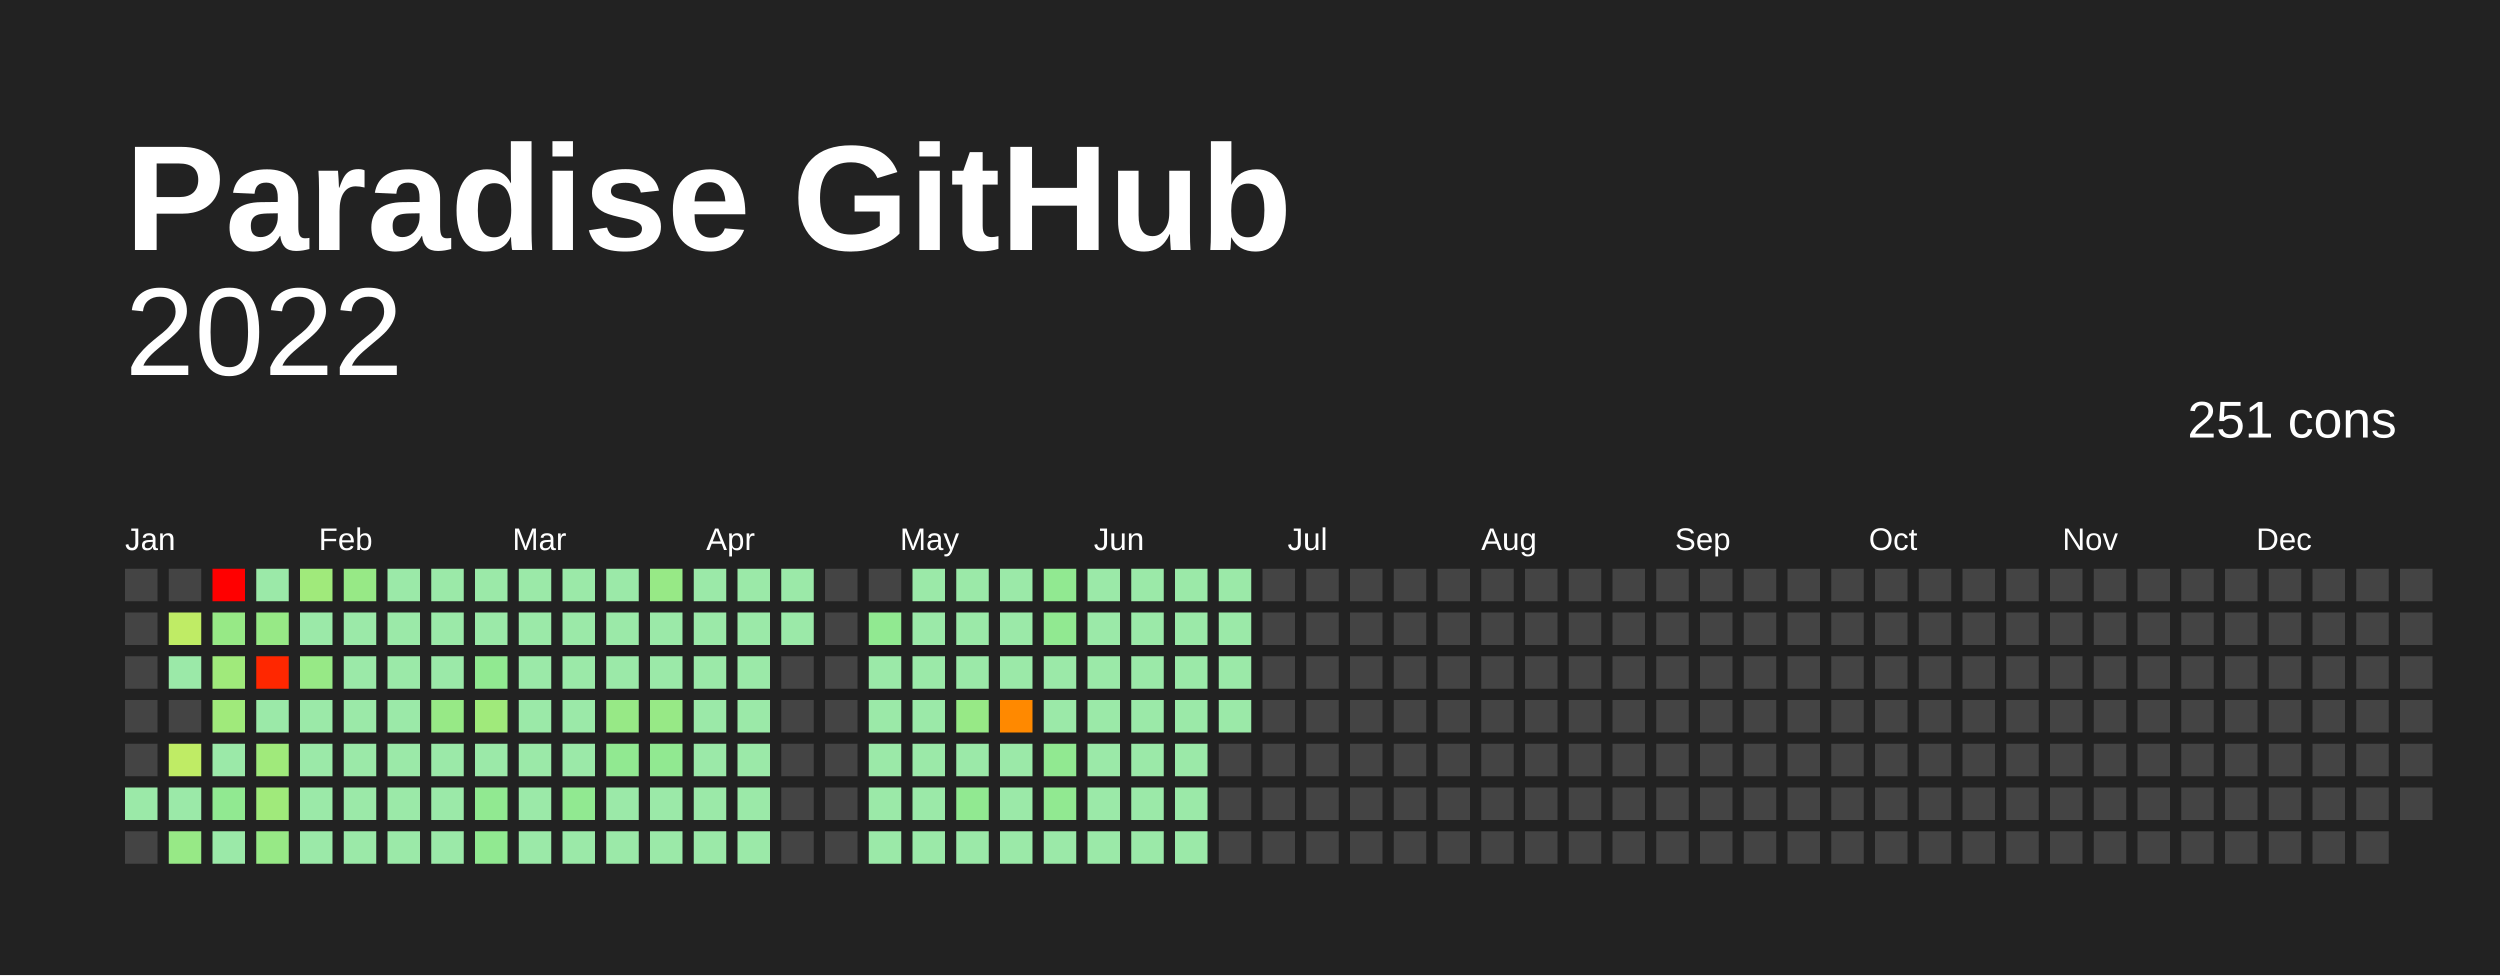
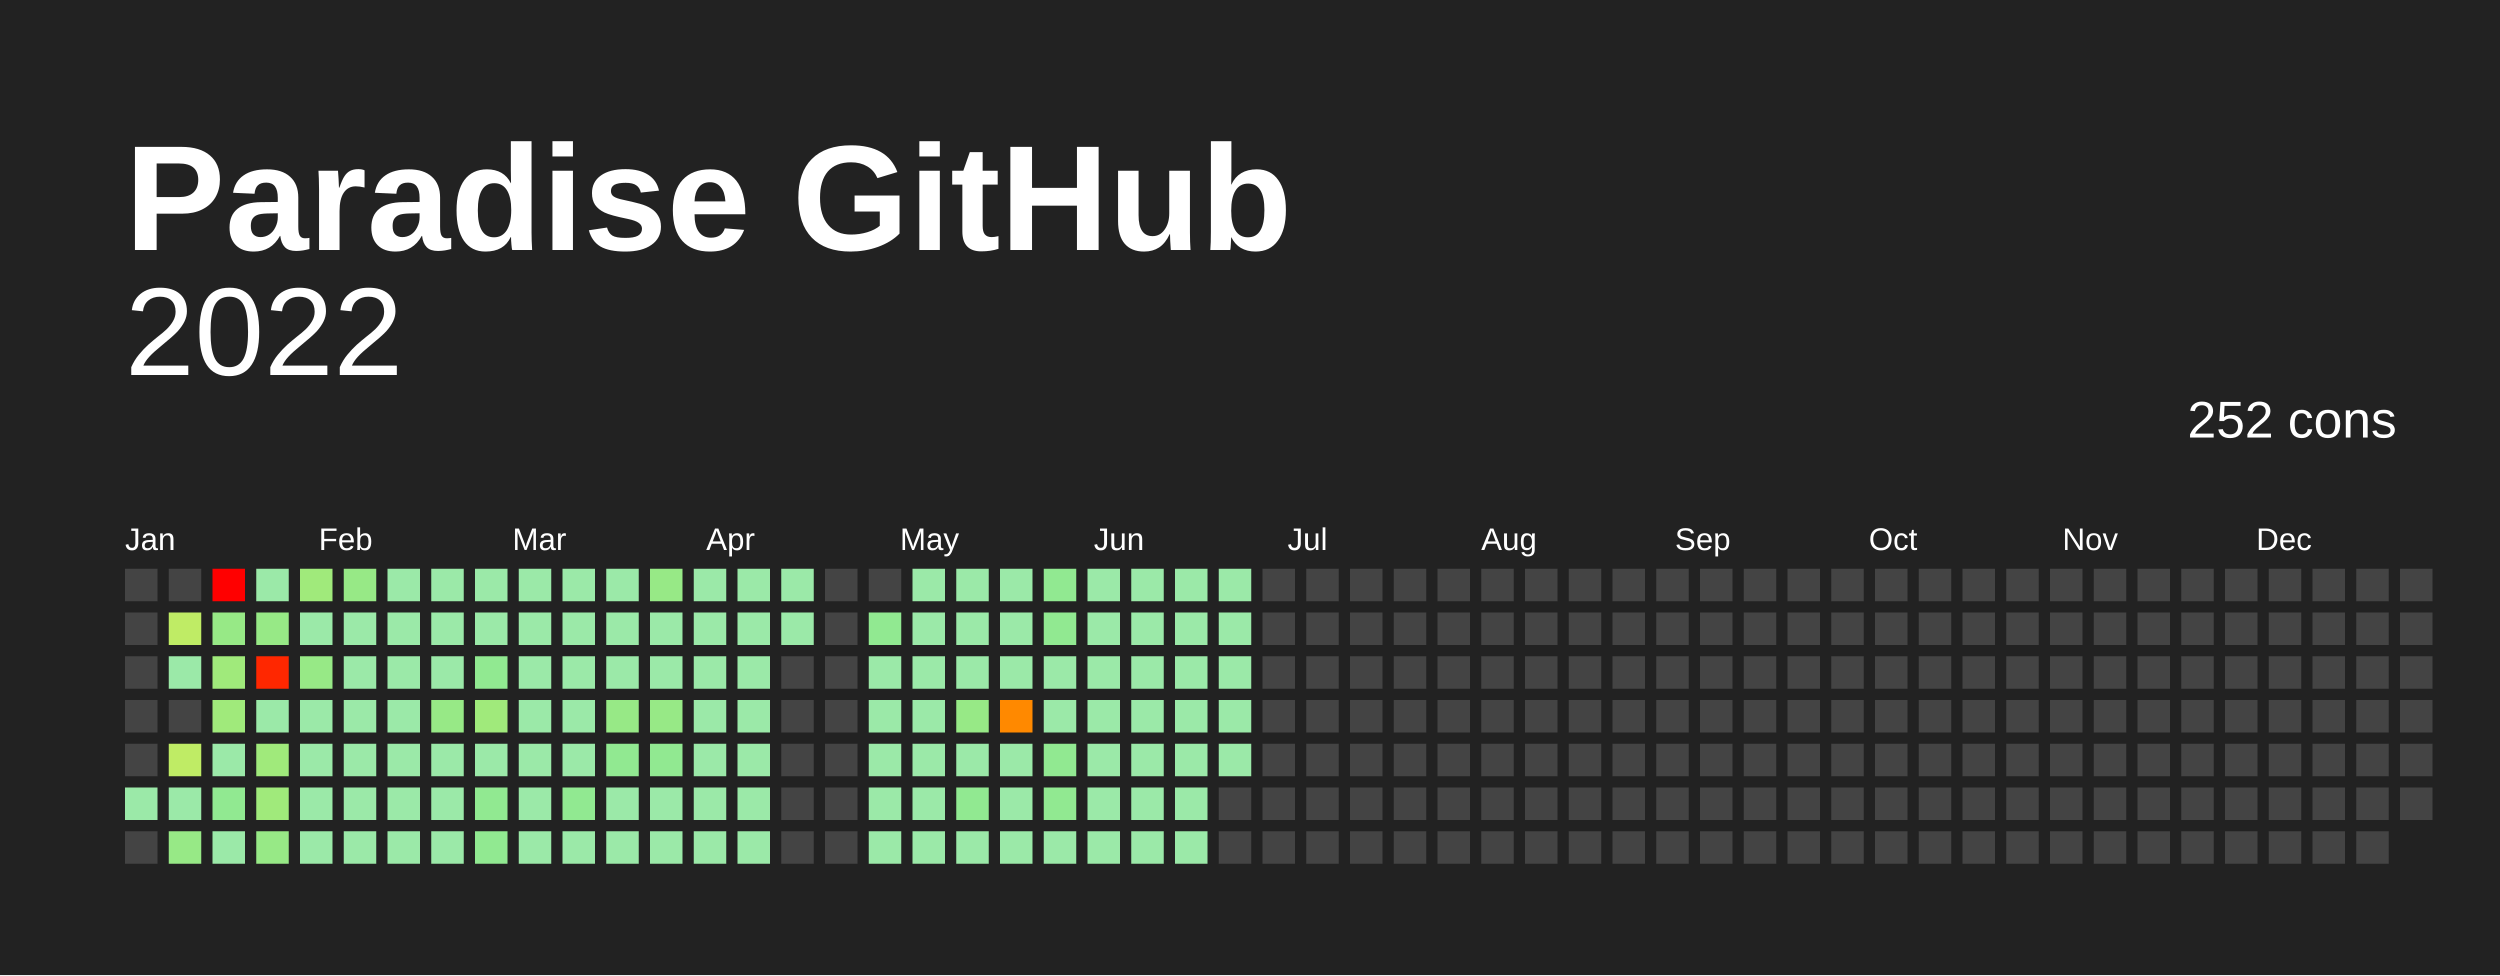
<svg xmlns="http://www.w3.org/2000/svg" baseProfile="full" height="78mm" version="1.1" viewBox="0,0,200,78" width="200mm">
  <defs />
  <rect fill="#222222" height="78" width="200" x="0" y="0" />
  <text fill="#FFFFFF" style="font-size:12px; font-family:Arial; font-weight:bold;" x="10" y="20">Paradise GitHub</text>
  <text alignment-baseline="hanging" fill="#FFFFFF" style="font-size:10.0px; font-family:Arial;" x="10" y="30">2022</text>
-   <text alignment-baseline="hanging" fill="#FFFFFF" style="font-size:4.125px; font-family:Arial;" x="175" y="35">251 cons</text>
+   <text alignment-baseline="hanging" fill="#FFFFFF" style="font-size:4.125px; font-family:Arial;" x="175" y="35">252 cons</text>
  <text fill="#FFFFFF" style="font-size:2.5px; font-family:Arial" x="10.0" y="44">Jan</text>
  <text fill="#FFFFFF" style="font-size:2.5px; font-family:Arial" x="25.5" y="44">Feb</text>
  <text fill="#FFFFFF" style="font-size:2.5px; font-family:Arial" x="41.0" y="44">Mar</text>
  <text fill="#FFFFFF" style="font-size:2.5px; font-family:Arial" x="56.5" y="44">Apr</text>
  <text fill="#FFFFFF" style="font-size:2.5px; font-family:Arial" x="72.0" y="44">May</text>
  <text fill="#FFFFFF" style="font-size:2.5px; font-family:Arial" x="87.5" y="44">Jun</text>
  <text fill="#FFFFFF" style="font-size:2.5px; font-family:Arial" x="103.0" y="44">Jul</text>
  <text fill="#FFFFFF" style="font-size:2.5px; font-family:Arial" x="118.5" y="44">Aug</text>
  <text fill="#FFFFFF" style="font-size:2.5px; font-family:Arial" x="134.0" y="44">Sep</text>
  <text fill="#FFFFFF" style="font-size:2.5px; font-family:Arial" x="149.5" y="44">Oct</text>
  <text fill="#FFFFFF" style="font-size:2.5px; font-family:Arial" x="165.0" y="44">Nov</text>
  <text fill="#FFFFFF" style="font-size:2.5px; font-family:Arial" x="180.5" y="44">Dec</text>
  <rect fill="#444444" height="2.6" width="2.6" x="10.0" y="45.5" />
  <rect fill="#444444" height="2.6" width="2.6" x="10.0" y="49.0" />
  <rect fill="#444444" height="2.6" width="2.6" x="10.0" y="52.5" />
  <rect fill="#444444" height="2.6" width="2.6" x="10.0" y="56.0" />
  <rect fill="#444444" height="2.6" width="2.6" x="10.0" y="59.5" />
  <rect fill="#9be9a8" height="2.6" width="2.6" x="10.0" y="63.0" />
  <rect fill="#444444" height="2.6" width="2.6" x="10.0" y="66.5" />
  <rect fill="#444444" height="2.6" width="2.6" x="13.5" y="45.5" />
  <rect fill="#bfec65" height="2.6" width="2.6" x="13.5" y="49.0" />
  <rect fill="#9be9a8" height="2.6" width="2.6" x="13.5" y="52.5" />
  <rect fill="#444444" height="2.6" width="2.6" x="13.5" y="56.0" />
  <rect fill="#bfec65" height="2.6" width="2.6" x="13.5" y="59.5" />
  <rect fill="#9be9a8" height="2.6" width="2.6" x="13.5" y="63.0" />
  <rect fill="#97e986" height="2.6" width="2.6" x="13.5" y="66.5" />
  <rect fill="red" height="2.6" width="2.6" x="17.0" y="45.5" />
  <rect fill="#97e986" height="2.6" width="2.6" x="17.0" y="49.0" />
  <rect fill="#a0ea7b" height="2.6" width="2.6" x="17.0" y="52.5" />
  <rect fill="#a0ea7b" height="2.6" width="2.6" x="17.0" y="56.0" />
  <rect fill="#9be9a8" height="2.6" width="2.6" x="17.0" y="59.5" />
  <rect fill="#91e991" height="2.6" width="2.6" x="17.0" y="63.0" />
  <rect fill="#9be9a8" height="2.6" width="2.6" x="17.0" y="66.5" />
  <rect fill="#9be9a8" height="2.6" width="2.6" x="20.5" y="45.5" />
  <rect fill="#97e986" height="2.6" width="2.6" x="20.5" y="49.0" />
  <rect fill="#ff2700" height="2.6" width="2.6" x="20.5" y="52.5" />
  <rect fill="#9be9a8" height="2.6" width="2.6" x="20.5" y="56.0" />
  <rect fill="#a0ea7b" height="2.6" width="2.6" x="20.5" y="59.5" />
  <rect fill="#a0ea7b" height="2.6" width="2.6" x="20.5" y="63.0" />
  <rect fill="#97e986" height="2.6" width="2.6" x="20.5" y="66.5" />
  <rect fill="#a0ea7b" height="2.6" width="2.6" x="24.0" y="45.5" />
  <rect fill="#9be9a8" height="2.6" width="2.6" x="24.0" y="49.0" />
  <rect fill="#97e986" height="2.6" width="2.6" x="24.0" y="52.5" />
  <rect fill="#9be9a8" height="2.6" width="2.6" x="24.0" y="56.0" />
  <rect fill="#9be9a8" height="2.6" width="2.6" x="24.0" y="59.5" />
  <rect fill="#9be9a8" height="2.6" width="2.6" x="24.0" y="63.0" />
  <rect fill="#9be9a8" height="2.6" width="2.6" x="24.0" y="66.5" />
  <rect fill="#97e986" height="2.6" width="2.6" x="27.5" y="45.5" />
  <rect fill="#9be9a8" height="2.6" width="2.6" x="27.5" y="49.0" />
  <rect fill="#9be9a8" height="2.6" width="2.6" x="27.5" y="52.5" />
  <rect fill="#9be9a8" height="2.6" width="2.6" x="27.5" y="56.0" />
  <rect fill="#9be9a8" height="2.6" width="2.6" x="27.5" y="59.5" />
  <rect fill="#9be9a8" height="2.6" width="2.6" x="27.5" y="63.0" />
  <rect fill="#9be9a8" height="2.6" width="2.6" x="27.5" y="66.5" />
  <rect fill="#9be9a8" height="2.6" width="2.6" x="31.0" y="45.5" />
  <rect fill="#9be9a8" height="2.6" width="2.6" x="31.0" y="49.0" />
  <rect fill="#9be9a8" height="2.6" width="2.6" x="31.0" y="52.5" />
  <rect fill="#9be9a8" height="2.6" width="2.6" x="31.0" y="56.0" />
  <rect fill="#9be9a8" height="2.6" width="2.6" x="31.0" y="59.5" />
  <rect fill="#9be9a8" height="2.6" width="2.6" x="31.0" y="63.0" />
  <rect fill="#9be9a8" height="2.6" width="2.6" x="31.0" y="66.5" />
  <rect fill="#9be9a8" height="2.6" width="2.6" x="34.5" y="45.5" />
  <rect fill="#9be9a8" height="2.6" width="2.6" x="34.5" y="49.0" />
  <rect fill="#9be9a8" height="2.6" width="2.6" x="34.5" y="52.5" />
  <rect fill="#97e986" height="2.6" width="2.6" x="34.5" y="56.0" />
  <rect fill="#9be9a8" height="2.6" width="2.6" x="34.5" y="59.5" />
  <rect fill="#9be9a8" height="2.6" width="2.6" x="34.5" y="63.0" />
  <rect fill="#9be9a8" height="2.6" width="2.6" x="34.5" y="66.5" />
  <rect fill="#9be9a8" height="2.6" width="2.6" x="38.0" y="45.5" />
  <rect fill="#9be9a8" height="2.6" width="2.6" x="38.0" y="49.0" />
  <rect fill="#91e991" height="2.6" width="2.6" x="38.0" y="52.5" />
  <rect fill="#a0ea7b" height="2.6" width="2.6" x="38.0" y="56.0" />
  <rect fill="#9be9a8" height="2.6" width="2.6" x="38.0" y="59.5" />
  <rect fill="#91e991" height="2.6" width="2.6" x="38.0" y="63.0" />
  <rect fill="#91e991" height="2.6" width="2.6" x="38.0" y="66.5" />
  <rect fill="#9be9a8" height="2.6" width="2.6" x="41.5" y="45.5" />
  <rect fill="#9be9a8" height="2.6" width="2.6" x="41.5" y="49.0" />
  <rect fill="#9be9a8" height="2.6" width="2.6" x="41.5" y="52.5" />
  <rect fill="#9be9a8" height="2.6" width="2.6" x="41.5" y="56.0" />
  <rect fill="#9be9a8" height="2.6" width="2.6" x="41.5" y="59.5" />
  <rect fill="#9be9a8" height="2.6" width="2.6" x="41.5" y="63.0" />
  <rect fill="#9be9a8" height="2.6" width="2.6" x="41.5" y="66.5" />
  <rect fill="#9be9a8" height="2.6" width="2.6" x="45.0" y="45.5" />
  <rect fill="#9be9a8" height="2.6" width="2.6" x="45.0" y="49.0" />
  <rect fill="#9be9a8" height="2.6" width="2.6" x="45.0" y="52.5" />
  <rect fill="#9be9a8" height="2.6" width="2.6" x="45.0" y="56.0" />
  <rect fill="#9be9a8" height="2.6" width="2.6" x="45.0" y="59.5" />
  <rect fill="#91e991" height="2.6" width="2.6" x="45.0" y="63.0" />
  <rect fill="#9be9a8" height="2.6" width="2.6" x="45.0" y="66.5" />
  <rect fill="#9be9a8" height="2.6" width="2.6" x="48.5" y="45.5" />
  <rect fill="#9be9a8" height="2.6" width="2.6" x="48.5" y="49.0" />
  <rect fill="#9be9a8" height="2.6" width="2.6" x="48.5" y="52.5" />
  <rect fill="#97e986" height="2.6" width="2.6" x="48.5" y="56.0" />
  <rect fill="#91e991" height="2.6" width="2.6" x="48.5" y="59.5" />
  <rect fill="#9be9a8" height="2.6" width="2.6" x="48.5" y="63.0" />
  <rect fill="#9be9a8" height="2.6" width="2.6" x="48.5" y="66.5" />
  <rect fill="#97e986" height="2.6" width="2.6" x="52.0" y="45.5" />
  <rect fill="#9be9a8" height="2.6" width="2.6" x="52.0" y="49.0" />
  <rect fill="#9be9a8" height="2.6" width="2.6" x="52.0" y="52.5" />
  <rect fill="#97e986" height="2.6" width="2.6" x="52.0" y="56.0" />
  <rect fill="#91e991" height="2.6" width="2.6" x="52.0" y="59.5" />
  <rect fill="#9be9a8" height="2.6" width="2.6" x="52.0" y="63.0" />
  <rect fill="#9be9a8" height="2.6" width="2.6" x="52.0" y="66.5" />
  <rect fill="#9be9a8" height="2.6" width="2.6" x="55.5" y="45.5" />
  <rect fill="#9be9a8" height="2.6" width="2.6" x="55.5" y="49.0" />
  <rect fill="#9be9a8" height="2.6" width="2.6" x="55.5" y="52.5" />
  <rect fill="#9be9a8" height="2.6" width="2.6" x="55.5" y="56.0" />
  <rect fill="#9be9a8" height="2.6" width="2.6" x="55.5" y="59.5" />
  <rect fill="#9be9a8" height="2.6" width="2.6" x="55.5" y="63.0" />
  <rect fill="#9be9a8" height="2.6" width="2.6" x="55.5" y="66.5" />
  <rect fill="#9be9a8" height="2.6" width="2.6" x="59.0" y="45.5" />
  <rect fill="#9be9a8" height="2.6" width="2.6" x="59.0" y="49.0" />
  <rect fill="#9be9a8" height="2.6" width="2.6" x="59.0" y="52.5" />
  <rect fill="#9be9a8" height="2.6" width="2.6" x="59.0" y="56.0" />
  <rect fill="#9be9a8" height="2.6" width="2.6" x="59.0" y="59.5" />
  <rect fill="#9be9a8" height="2.6" width="2.6" x="59.0" y="63.0" />
  <rect fill="#9be9a8" height="2.6" width="2.6" x="59.0" y="66.5" />
  <rect fill="#9be9a8" height="2.6" width="2.6" x="62.5" y="45.5" />
  <rect fill="#9be9a8" height="2.6" width="2.6" x="62.5" y="49.0" />
  <rect fill="#444444" height="2.6" width="2.6" x="62.5" y="52.5" />
  <rect fill="#444444" height="2.6" width="2.6" x="62.5" y="56.0" />
  <rect fill="#444444" height="2.6" width="2.6" x="62.5" y="59.5" />
  <rect fill="#444444" height="2.6" width="2.6" x="62.5" y="63.0" />
  <rect fill="#444444" height="2.6" width="2.6" x="62.5" y="66.5" />
  <rect fill="#444444" height="2.6" width="2.6" x="66.0" y="45.5" />
  <rect fill="#444444" height="2.6" width="2.6" x="66.0" y="49.0" />
  <rect fill="#444444" height="2.6" width="2.6" x="66.0" y="52.5" />
  <rect fill="#444444" height="2.6" width="2.6" x="66.0" y="56.0" />
  <rect fill="#444444" height="2.6" width="2.6" x="66.0" y="59.5" />
  <rect fill="#444444" height="2.6" width="2.6" x="66.0" y="63.0" />
  <rect fill="#444444" height="2.6" width="2.6" x="66.0" y="66.5" />
  <rect fill="#444444" height="2.6" width="2.6" x="69.5" y="45.5" />
  <rect fill="#91e991" height="2.6" width="2.6" x="69.5" y="49.0" />
  <rect fill="#9be9a8" height="2.6" width="2.6" x="69.5" y="52.5" />
  <rect fill="#9be9a8" height="2.6" width="2.6" x="69.5" y="56.0" />
  <rect fill="#9be9a8" height="2.6" width="2.6" x="69.5" y="59.5" />
  <rect fill="#9be9a8" height="2.6" width="2.6" x="69.5" y="63.0" />
  <rect fill="#9be9a8" height="2.6" width="2.6" x="69.5" y="66.5" />
  <rect fill="#9be9a8" height="2.6" width="2.6" x="73.0" y="45.5" />
  <rect fill="#9be9a8" height="2.6" width="2.6" x="73.0" y="49.0" />
  <rect fill="#9be9a8" height="2.6" width="2.6" x="73.0" y="52.5" />
  <rect fill="#9be9a8" height="2.6" width="2.6" x="73.0" y="56.0" />
  <rect fill="#9be9a8" height="2.6" width="2.6" x="73.0" y="59.5" />
  <rect fill="#9be9a8" height="2.6" width="2.6" x="73.0" y="63.0" />
  <rect fill="#9be9a8" height="2.6" width="2.6" x="73.0" y="66.5" />
  <rect fill="#9be9a8" height="2.6" width="2.6" x="76.5" y="45.5" />
  <rect fill="#9be9a8" height="2.6" width="2.6" x="76.5" y="49.0" />
  <rect fill="#9be9a8" height="2.6" width="2.6" x="76.5" y="52.5" />
  <rect fill="#97e986" height="2.6" width="2.6" x="76.5" y="56.0" />
  <rect fill="#9be9a8" height="2.6" width="2.6" x="76.5" y="59.5" />
  <rect fill="#91e991" height="2.6" width="2.6" x="76.5" y="63.0" />
  <rect fill="#9be9a8" height="2.6" width="2.6" x="76.5" y="66.5" />
  <rect fill="#9be9a8" height="2.6" width="2.6" x="80.0" y="45.5" />
  <rect fill="#9be9a8" height="2.6" width="2.6" x="80.0" y="49.0" />
  <rect fill="#9be9a8" height="2.6" width="2.6" x="80.0" y="52.5" />
  <rect fill="#ff8900" height="2.6" width="2.6" x="80.0" y="56.0" />
  <rect fill="#9be9a8" height="2.6" width="2.6" x="80.0" y="59.5" />
  <rect fill="#9be9a8" height="2.6" width="2.6" x="80.0" y="63.0" />
  <rect fill="#9be9a8" height="2.6" width="2.6" x="80.0" y="66.5" />
  <rect fill="#91e991" height="2.6" width="2.6" x="83.5" y="45.5" />
  <rect fill="#91e991" height="2.6" width="2.6" x="83.5" y="49.0" />
  <rect fill="#9be9a8" height="2.6" width="2.6" x="83.5" y="52.5" />
  <rect fill="#9be9a8" height="2.6" width="2.6" x="83.5" y="56.0" />
  <rect fill="#91e991" height="2.6" width="2.6" x="83.5" y="59.5" />
  <rect fill="#91e991" height="2.6" width="2.6" x="83.5" y="63.0" />
  <rect fill="#9be9a8" height="2.6" width="2.6" x="83.5" y="66.5" />
  <rect fill="#9be9a8" height="2.6" width="2.6" x="87.0" y="45.5" />
  <rect fill="#9be9a8" height="2.6" width="2.6" x="87.0" y="49.0" />
  <rect fill="#9be9a8" height="2.6" width="2.6" x="87.0" y="52.5" />
  <rect fill="#9be9a8" height="2.6" width="2.6" x="87.0" y="56.0" />
  <rect fill="#9be9a8" height="2.6" width="2.6" x="87.0" y="59.5" />
  <rect fill="#9be9a8" height="2.6" width="2.6" x="87.0" y="63.0" />
  <rect fill="#9be9a8" height="2.6" width="2.6" x="87.0" y="66.5" />
  <rect fill="#9be9a8" height="2.6" width="2.6" x="90.5" y="45.5" />
  <rect fill="#9be9a8" height="2.6" width="2.6" x="90.5" y="49.0" />
  <rect fill="#9be9a8" height="2.6" width="2.6" x="90.5" y="52.5" />
  <rect fill="#9be9a8" height="2.6" width="2.6" x="90.5" y="56.0" />
  <rect fill="#9be9a8" height="2.6" width="2.6" x="90.5" y="59.5" />
  <rect fill="#9be9a8" height="2.6" width="2.6" x="90.5" y="63.0" />
  <rect fill="#9be9a8" height="2.6" width="2.6" x="90.5" y="66.5" />
  <rect fill="#9be9a8" height="2.6" width="2.6" x="94.0" y="45.5" />
  <rect fill="#9be9a8" height="2.6" width="2.6" x="94.0" y="49.0" />
  <rect fill="#9be9a8" height="2.6" width="2.6" x="94.0" y="52.5" />
  <rect fill="#9be9a8" height="2.6" width="2.6" x="94.0" y="56.0" />
  <rect fill="#9be9a8" height="2.6" width="2.6" x="94.0" y="59.5" />
  <rect fill="#9be9a8" height="2.6" width="2.6" x="94.0" y="63.0" />
  <rect fill="#9be9a8" height="2.6" width="2.6" x="94.0" y="66.5" />
  <rect fill="#9be9a8" height="2.6" width="2.6" x="97.5" y="45.5" />
  <rect fill="#9be9a8" height="2.6" width="2.6" x="97.5" y="49.0" />
  <rect fill="#9be9a8" height="2.6" width="2.6" x="97.5" y="52.5" />
  <rect fill="#9be9a8" height="2.6" width="2.6" x="97.5" y="56.0" />
-   <rect fill="#444444" height="2.6" width="2.6" x="97.5" y="59.5" />
+   <rect fill="#9be9a8" height="2.6" width="2.6" x="97.5" y="59.5" />
  <rect fill="#444444" height="2.6" width="2.6" x="97.5" y="63.0" />
  <rect fill="#444444" height="2.6" width="2.6" x="97.5" y="66.5" />
  <rect fill="#444444" height="2.6" width="2.6" x="101.0" y="45.5" />
  <rect fill="#444444" height="2.6" width="2.6" x="101.0" y="49.0" />
  <rect fill="#444444" height="2.6" width="2.6" x="101.0" y="52.5" />
  <rect fill="#444444" height="2.6" width="2.6" x="101.0" y="56.0" />
  <rect fill="#444444" height="2.6" width="2.6" x="101.0" y="59.5" />
  <rect fill="#444444" height="2.6" width="2.6" x="101.0" y="63.0" />
  <rect fill="#444444" height="2.6" width="2.6" x="101.0" y="66.5" />
  <rect fill="#444444" height="2.6" width="2.6" x="104.5" y="45.5" />
  <rect fill="#444444" height="2.6" width="2.6" x="104.5" y="49.0" />
  <rect fill="#444444" height="2.6" width="2.6" x="104.5" y="52.5" />
  <rect fill="#444444" height="2.6" width="2.6" x="104.5" y="56.0" />
  <rect fill="#444444" height="2.6" width="2.6" x="104.5" y="59.5" />
  <rect fill="#444444" height="2.6" width="2.6" x="104.5" y="63.0" />
  <rect fill="#444444" height="2.6" width="2.6" x="104.5" y="66.5" />
  <rect fill="#444444" height="2.6" width="2.6" x="108.0" y="45.5" />
  <rect fill="#444444" height="2.6" width="2.6" x="108.0" y="49.0" />
  <rect fill="#444444" height="2.6" width="2.6" x="108.0" y="52.5" />
  <rect fill="#444444" height="2.6" width="2.6" x="108.0" y="56.0" />
  <rect fill="#444444" height="2.6" width="2.6" x="108.0" y="59.5" />
  <rect fill="#444444" height="2.6" width="2.6" x="108.0" y="63.0" />
  <rect fill="#444444" height="2.6" width="2.6" x="108.0" y="66.5" />
  <rect fill="#444444" height="2.6" width="2.6" x="111.5" y="45.5" />
  <rect fill="#444444" height="2.6" width="2.6" x="111.5" y="49.0" />
  <rect fill="#444444" height="2.6" width="2.6" x="111.5" y="52.5" />
  <rect fill="#444444" height="2.6" width="2.6" x="111.5" y="56.0" />
  <rect fill="#444444" height="2.6" width="2.6" x="111.5" y="59.5" />
  <rect fill="#444444" height="2.6" width="2.6" x="111.5" y="63.0" />
  <rect fill="#444444" height="2.6" width="2.6" x="111.5" y="66.5" />
  <rect fill="#444444" height="2.6" width="2.6" x="115.0" y="45.5" />
  <rect fill="#444444" height="2.6" width="2.6" x="115.0" y="49.0" />
  <rect fill="#444444" height="2.6" width="2.6" x="115.0" y="52.5" />
  <rect fill="#444444" height="2.6" width="2.6" x="115.0" y="56.0" />
  <rect fill="#444444" height="2.6" width="2.6" x="115.0" y="59.5" />
  <rect fill="#444444" height="2.6" width="2.6" x="115.0" y="63.0" />
  <rect fill="#444444" height="2.6" width="2.6" x="115.0" y="66.5" />
  <rect fill="#444444" height="2.6" width="2.6" x="118.5" y="45.5" />
  <rect fill="#444444" height="2.6" width="2.6" x="118.5" y="49.0" />
  <rect fill="#444444" height="2.6" width="2.6" x="118.5" y="52.5" />
  <rect fill="#444444" height="2.6" width="2.6" x="118.5" y="56.0" />
  <rect fill="#444444" height="2.6" width="2.6" x="118.5" y="59.5" />
  <rect fill="#444444" height="2.6" width="2.6" x="118.5" y="63.0" />
  <rect fill="#444444" height="2.6" width="2.6" x="118.5" y="66.5" />
  <rect fill="#444444" height="2.6" width="2.6" x="122.0" y="45.5" />
  <rect fill="#444444" height="2.6" width="2.6" x="122.0" y="49.0" />
  <rect fill="#444444" height="2.6" width="2.6" x="122.0" y="52.5" />
  <rect fill="#444444" height="2.6" width="2.6" x="122.0" y="56.0" />
  <rect fill="#444444" height="2.6" width="2.6" x="122.0" y="59.5" />
  <rect fill="#444444" height="2.6" width="2.6" x="122.0" y="63.0" />
  <rect fill="#444444" height="2.6" width="2.6" x="122.0" y="66.5" />
  <rect fill="#444444" height="2.6" width="2.6" x="125.5" y="45.5" />
  <rect fill="#444444" height="2.6" width="2.6" x="125.5" y="49.0" />
  <rect fill="#444444" height="2.6" width="2.6" x="125.5" y="52.5" />
  <rect fill="#444444" height="2.6" width="2.6" x="125.5" y="56.0" />
  <rect fill="#444444" height="2.6" width="2.6" x="125.5" y="59.5" />
  <rect fill="#444444" height="2.6" width="2.6" x="125.5" y="63.0" />
  <rect fill="#444444" height="2.6" width="2.6" x="125.5" y="66.5" />
  <rect fill="#444444" height="2.6" width="2.6" x="129.0" y="45.5" />
  <rect fill="#444444" height="2.6" width="2.6" x="129.0" y="49.0" />
  <rect fill="#444444" height="2.6" width="2.6" x="129.0" y="52.5" />
  <rect fill="#444444" height="2.6" width="2.6" x="129.0" y="56.0" />
  <rect fill="#444444" height="2.6" width="2.6" x="129.0" y="59.5" />
  <rect fill="#444444" height="2.6" width="2.6" x="129.0" y="63.0" />
  <rect fill="#444444" height="2.6" width="2.6" x="129.0" y="66.5" />
  <rect fill="#444444" height="2.6" width="2.6" x="132.5" y="45.5" />
  <rect fill="#444444" height="2.6" width="2.6" x="132.5" y="49.0" />
  <rect fill="#444444" height="2.6" width="2.6" x="132.5" y="52.5" />
  <rect fill="#444444" height="2.6" width="2.6" x="132.5" y="56.0" />
  <rect fill="#444444" height="2.6" width="2.6" x="132.5" y="59.5" />
  <rect fill="#444444" height="2.6" width="2.6" x="132.5" y="63.0" />
  <rect fill="#444444" height="2.6" width="2.6" x="132.5" y="66.5" />
  <rect fill="#444444" height="2.6" width="2.6" x="136.0" y="45.5" />
  <rect fill="#444444" height="2.6" width="2.6" x="136.0" y="49.0" />
  <rect fill="#444444" height="2.6" width="2.6" x="136.0" y="52.5" />
  <rect fill="#444444" height="2.6" width="2.6" x="136.0" y="56.0" />
  <rect fill="#444444" height="2.6" width="2.6" x="136.0" y="59.5" />
  <rect fill="#444444" height="2.6" width="2.6" x="136.0" y="63.0" />
  <rect fill="#444444" height="2.6" width="2.6" x="136.0" y="66.5" />
  <rect fill="#444444" height="2.6" width="2.6" x="139.5" y="45.5" />
  <rect fill="#444444" height="2.6" width="2.6" x="139.5" y="49.0" />
  <rect fill="#444444" height="2.6" width="2.6" x="139.5" y="52.5" />
  <rect fill="#444444" height="2.6" width="2.6" x="139.5" y="56.0" />
  <rect fill="#444444" height="2.6" width="2.6" x="139.5" y="59.5" />
  <rect fill="#444444" height="2.6" width="2.6" x="139.5" y="63.0" />
  <rect fill="#444444" height="2.6" width="2.6" x="139.5" y="66.5" />
  <rect fill="#444444" height="2.6" width="2.6" x="143.0" y="45.5" />
  <rect fill="#444444" height="2.6" width="2.6" x="143.0" y="49.0" />
  <rect fill="#444444" height="2.6" width="2.6" x="143.0" y="52.5" />
  <rect fill="#444444" height="2.6" width="2.6" x="143.0" y="56.0" />
  <rect fill="#444444" height="2.6" width="2.6" x="143.0" y="59.5" />
  <rect fill="#444444" height="2.6" width="2.6" x="143.0" y="63.0" />
  <rect fill="#444444" height="2.6" width="2.6" x="143.0" y="66.5" />
  <rect fill="#444444" height="2.6" width="2.6" x="146.5" y="45.5" />
  <rect fill="#444444" height="2.6" width="2.6" x="146.5" y="49.0" />
  <rect fill="#444444" height="2.6" width="2.6" x="146.5" y="52.5" />
  <rect fill="#444444" height="2.6" width="2.6" x="146.5" y="56.0" />
  <rect fill="#444444" height="2.6" width="2.6" x="146.5" y="59.5" />
  <rect fill="#444444" height="2.6" width="2.6" x="146.5" y="63.0" />
  <rect fill="#444444" height="2.6" width="2.6" x="146.5" y="66.5" />
  <rect fill="#444444" height="2.6" width="2.6" x="150.0" y="45.5" />
  <rect fill="#444444" height="2.6" width="2.6" x="150.0" y="49.0" />
  <rect fill="#444444" height="2.6" width="2.6" x="150.0" y="52.5" />
  <rect fill="#444444" height="2.6" width="2.6" x="150.0" y="56.0" />
  <rect fill="#444444" height="2.6" width="2.6" x="150.0" y="59.5" />
  <rect fill="#444444" height="2.6" width="2.6" x="150.0" y="63.0" />
  <rect fill="#444444" height="2.6" width="2.6" x="150.0" y="66.5" />
  <rect fill="#444444" height="2.6" width="2.6" x="153.5" y="45.5" />
  <rect fill="#444444" height="2.6" width="2.6" x="153.5" y="49.0" />
  <rect fill="#444444" height="2.6" width="2.6" x="153.5" y="52.5" />
  <rect fill="#444444" height="2.6" width="2.6" x="153.5" y="56.0" />
  <rect fill="#444444" height="2.6" width="2.6" x="153.5" y="59.5" />
  <rect fill="#444444" height="2.6" width="2.6" x="153.5" y="63.0" />
  <rect fill="#444444" height="2.6" width="2.6" x="153.5" y="66.5" />
  <rect fill="#444444" height="2.6" width="2.6" x="157.0" y="45.5" />
  <rect fill="#444444" height="2.6" width="2.6" x="157.0" y="49.0" />
  <rect fill="#444444" height="2.6" width="2.6" x="157.0" y="52.5" />
  <rect fill="#444444" height="2.6" width="2.6" x="157.0" y="56.0" />
  <rect fill="#444444" height="2.6" width="2.6" x="157.0" y="59.5" />
  <rect fill="#444444" height="2.6" width="2.6" x="157.0" y="63.0" />
  <rect fill="#444444" height="2.6" width="2.6" x="157.0" y="66.5" />
  <rect fill="#444444" height="2.6" width="2.6" x="160.5" y="45.5" />
  <rect fill="#444444" height="2.6" width="2.6" x="160.5" y="49.0" />
  <rect fill="#444444" height="2.6" width="2.6" x="160.5" y="52.5" />
  <rect fill="#444444" height="2.6" width="2.6" x="160.5" y="56.0" />
  <rect fill="#444444" height="2.6" width="2.6" x="160.5" y="59.5" />
  <rect fill="#444444" height="2.6" width="2.6" x="160.5" y="63.0" />
  <rect fill="#444444" height="2.6" width="2.6" x="160.5" y="66.5" />
  <rect fill="#444444" height="2.6" width="2.6" x="164.0" y="45.5" />
  <rect fill="#444444" height="2.6" width="2.6" x="164.0" y="49.0" />
  <rect fill="#444444" height="2.6" width="2.6" x="164.0" y="52.5" />
  <rect fill="#444444" height="2.6" width="2.6" x="164.0" y="56.0" />
  <rect fill="#444444" height="2.6" width="2.6" x="164.0" y="59.5" />
  <rect fill="#444444" height="2.6" width="2.6" x="164.0" y="63.0" />
  <rect fill="#444444" height="2.6" width="2.6" x="164.0" y="66.5" />
  <rect fill="#444444" height="2.6" width="2.6" x="167.5" y="45.5" />
  <rect fill="#444444" height="2.6" width="2.6" x="167.5" y="49.0" />
  <rect fill="#444444" height="2.6" width="2.6" x="167.5" y="52.5" />
  <rect fill="#444444" height="2.6" width="2.6" x="167.5" y="56.0" />
  <rect fill="#444444" height="2.6" width="2.6" x="167.5" y="59.5" />
  <rect fill="#444444" height="2.6" width="2.6" x="167.5" y="63.0" />
  <rect fill="#444444" height="2.6" width="2.6" x="167.5" y="66.5" />
  <rect fill="#444444" height="2.6" width="2.6" x="171.0" y="45.5" />
  <rect fill="#444444" height="2.6" width="2.6" x="171.0" y="49.0" />
  <rect fill="#444444" height="2.6" width="2.6" x="171.0" y="52.5" />
  <rect fill="#444444" height="2.6" width="2.6" x="171.0" y="56.0" />
  <rect fill="#444444" height="2.6" width="2.6" x="171.0" y="59.5" />
  <rect fill="#444444" height="2.6" width="2.6" x="171.0" y="63.0" />
  <rect fill="#444444" height="2.6" width="2.6" x="171.0" y="66.5" />
  <rect fill="#444444" height="2.6" width="2.6" x="174.5" y="45.5" />
  <rect fill="#444444" height="2.6" width="2.6" x="174.5" y="49.0" />
  <rect fill="#444444" height="2.6" width="2.6" x="174.5" y="52.5" />
  <rect fill="#444444" height="2.6" width="2.6" x="174.5" y="56.0" />
  <rect fill="#444444" height="2.6" width="2.6" x="174.5" y="59.5" />
  <rect fill="#444444" height="2.6" width="2.6" x="174.5" y="63.0" />
  <rect fill="#444444" height="2.6" width="2.6" x="174.5" y="66.5" />
  <rect fill="#444444" height="2.6" width="2.6" x="178.0" y="45.5" />
  <rect fill="#444444" height="2.6" width="2.6" x="178.0" y="49.0" />
  <rect fill="#444444" height="2.6" width="2.6" x="178.0" y="52.5" />
  <rect fill="#444444" height="2.6" width="2.6" x="178.0" y="56.0" />
  <rect fill="#444444" height="2.6" width="2.6" x="178.0" y="59.5" />
  <rect fill="#444444" height="2.6" width="2.6" x="178.0" y="63.0" />
  <rect fill="#444444" height="2.6" width="2.6" x="178.0" y="66.5" />
  <rect fill="#444444" height="2.6" width="2.6" x="181.5" y="45.5" />
  <rect fill="#444444" height="2.6" width="2.6" x="181.5" y="49.0" />
  <rect fill="#444444" height="2.6" width="2.6" x="181.5" y="52.5" />
  <rect fill="#444444" height="2.6" width="2.6" x="181.5" y="56.0" />
  <rect fill="#444444" height="2.6" width="2.6" x="181.5" y="59.5" />
  <rect fill="#444444" height="2.6" width="2.6" x="181.5" y="63.0" />
  <rect fill="#444444" height="2.6" width="2.6" x="181.5" y="66.5" />
  <rect fill="#444444" height="2.6" width="2.6" x="185.0" y="45.5" />
  <rect fill="#444444" height="2.6" width="2.6" x="185.0" y="49.0" />
  <rect fill="#444444" height="2.6" width="2.6" x="185.0" y="52.5" />
  <rect fill="#444444" height="2.6" width="2.6" x="185.0" y="56.0" />
  <rect fill="#444444" height="2.6" width="2.6" x="185.0" y="59.5" />
  <rect fill="#444444" height="2.6" width="2.6" x="185.0" y="63.0" />
  <rect fill="#444444" height="2.6" width="2.6" x="185.0" y="66.5" />
  <rect fill="#444444" height="2.6" width="2.6" x="188.5" y="45.5" />
  <rect fill="#444444" height="2.6" width="2.6" x="188.5" y="49.0" />
  <rect fill="#444444" height="2.6" width="2.6" x="188.5" y="52.5" />
  <rect fill="#444444" height="2.6" width="2.6" x="188.5" y="56.0" />
  <rect fill="#444444" height="2.6" width="2.6" x="188.5" y="59.5" />
  <rect fill="#444444" height="2.6" width="2.6" x="188.5" y="63.0" />
  <rect fill="#444444" height="2.6" width="2.6" x="188.5" y="66.5" />
  <rect fill="#444444" height="2.6" width="2.6" x="192.0" y="45.5" />
  <rect fill="#444444" height="2.6" width="2.6" x="192.0" y="49.0" />
  <rect fill="#444444" height="2.6" width="2.6" x="192.0" y="52.5" />
  <rect fill="#444444" height="2.6" width="2.6" x="192.0" y="56.0" />
  <rect fill="#444444" height="2.6" width="2.6" x="192.0" y="59.5" />
  <rect fill="#444444" height="2.6" width="2.6" x="192.0" y="63.0" />
</svg>
